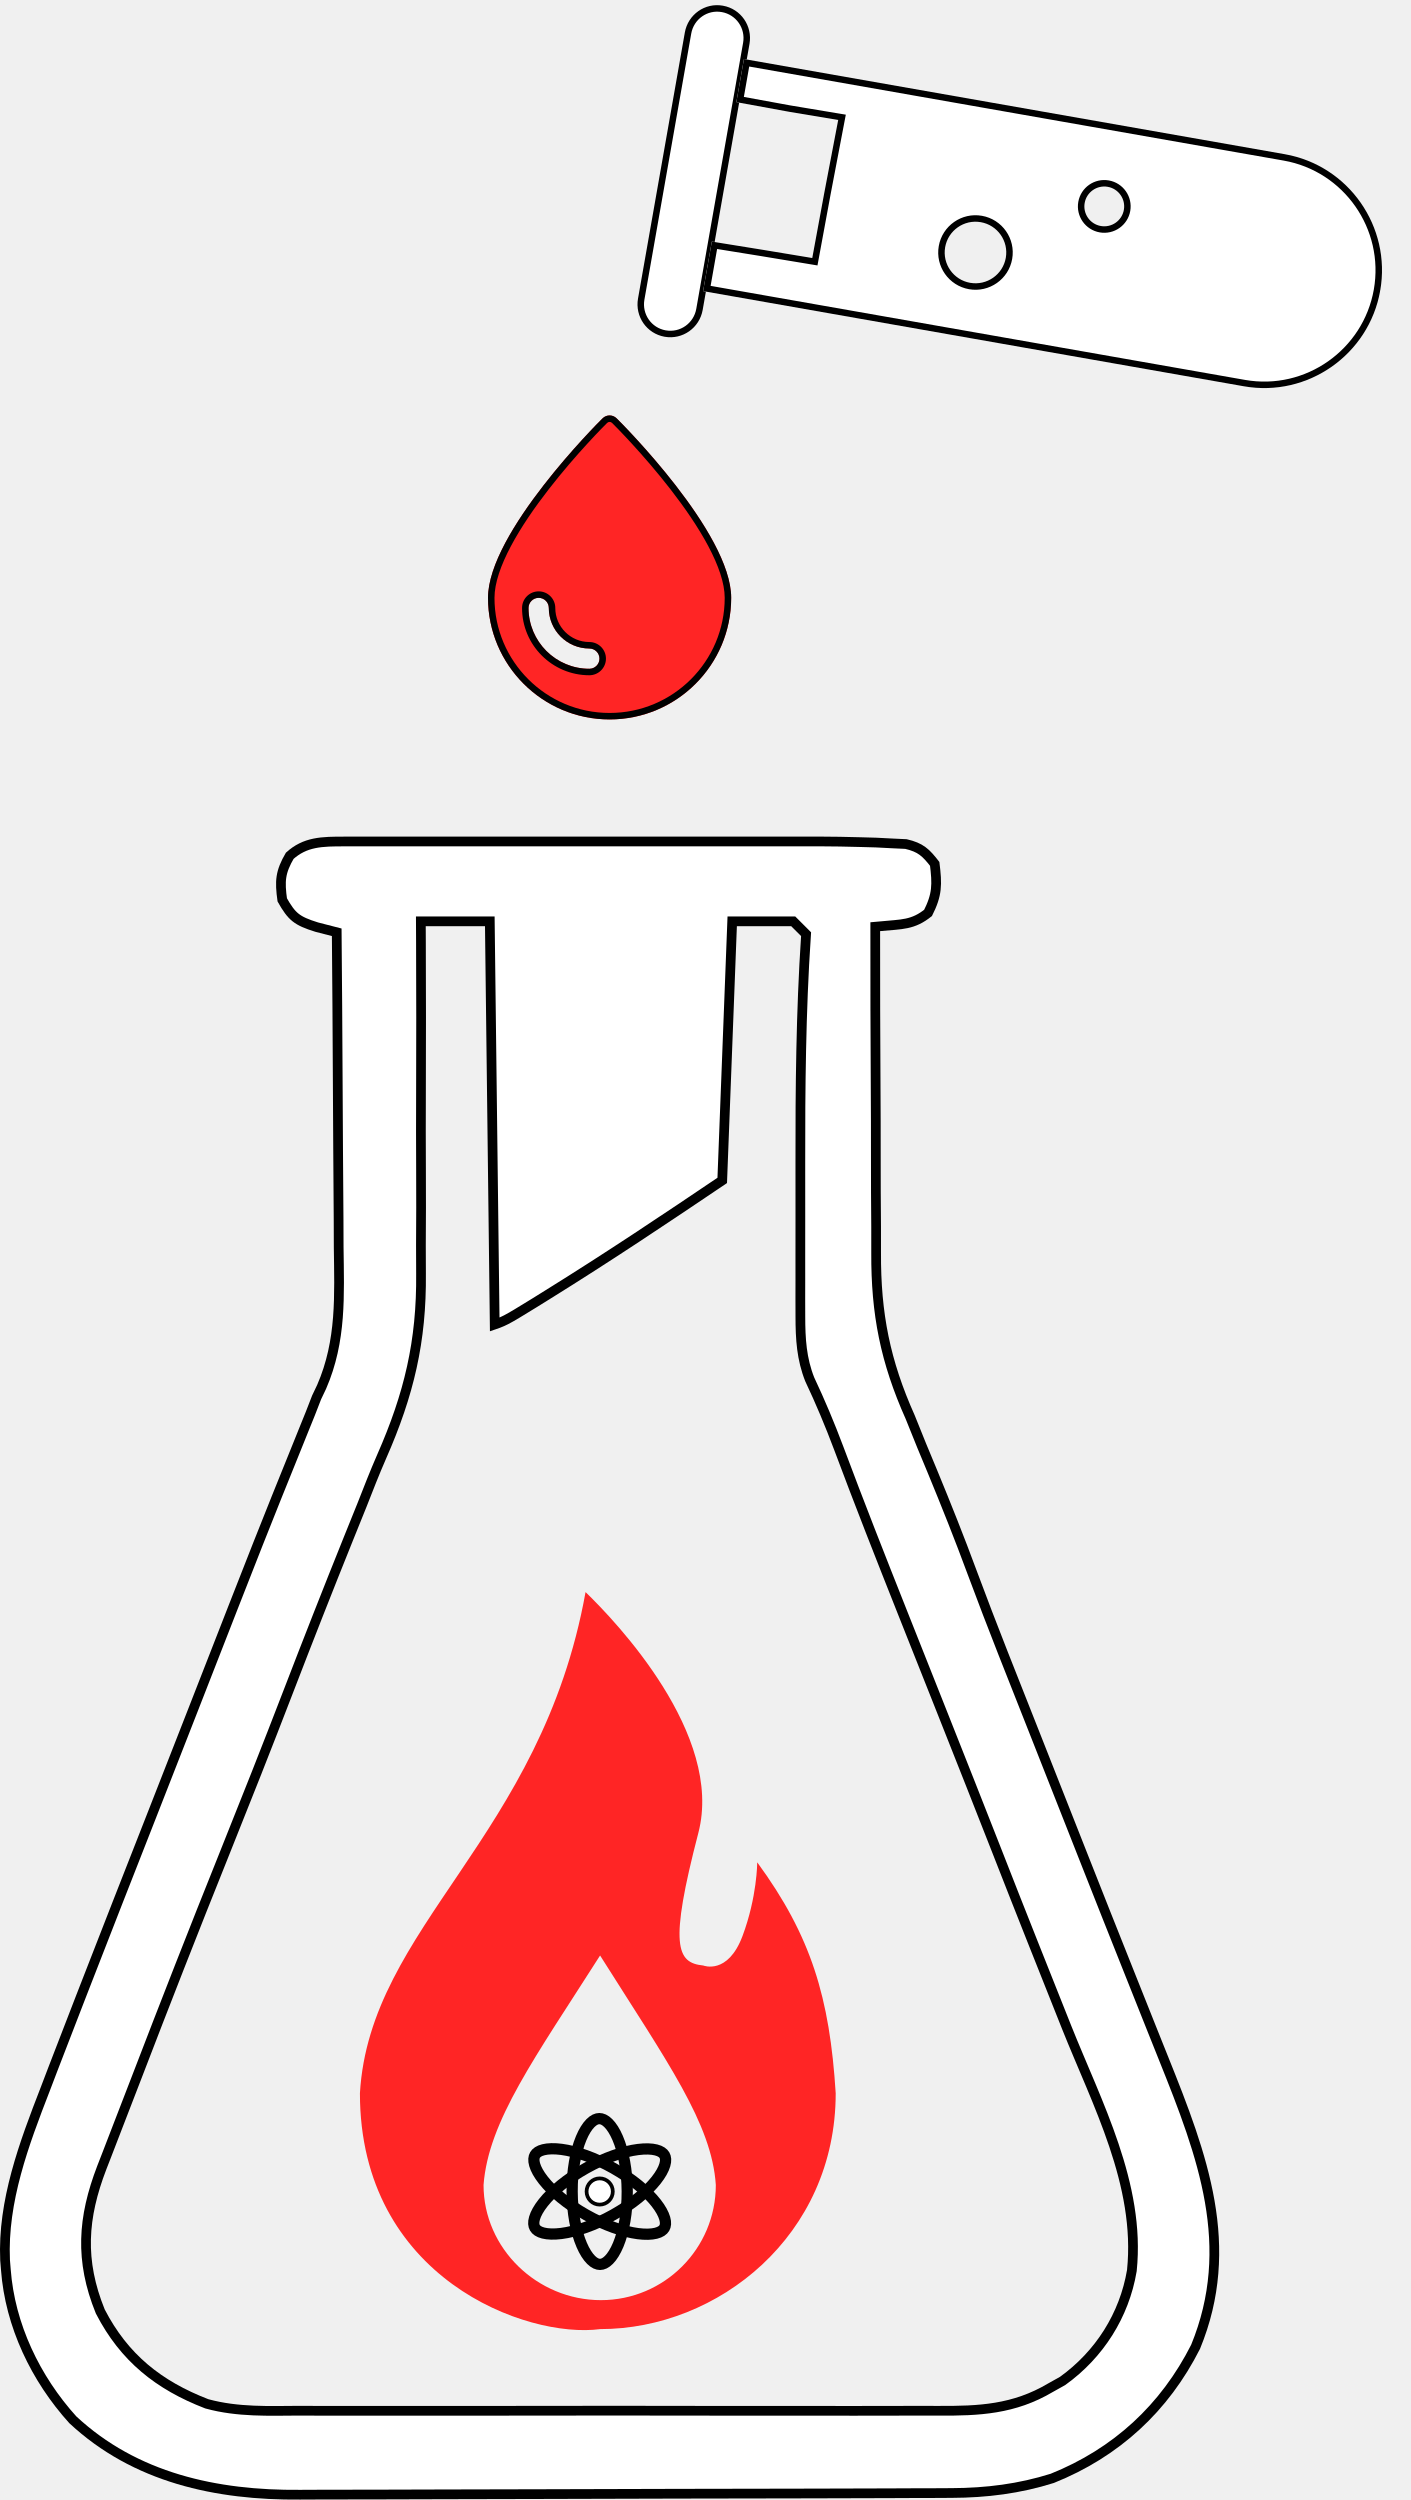
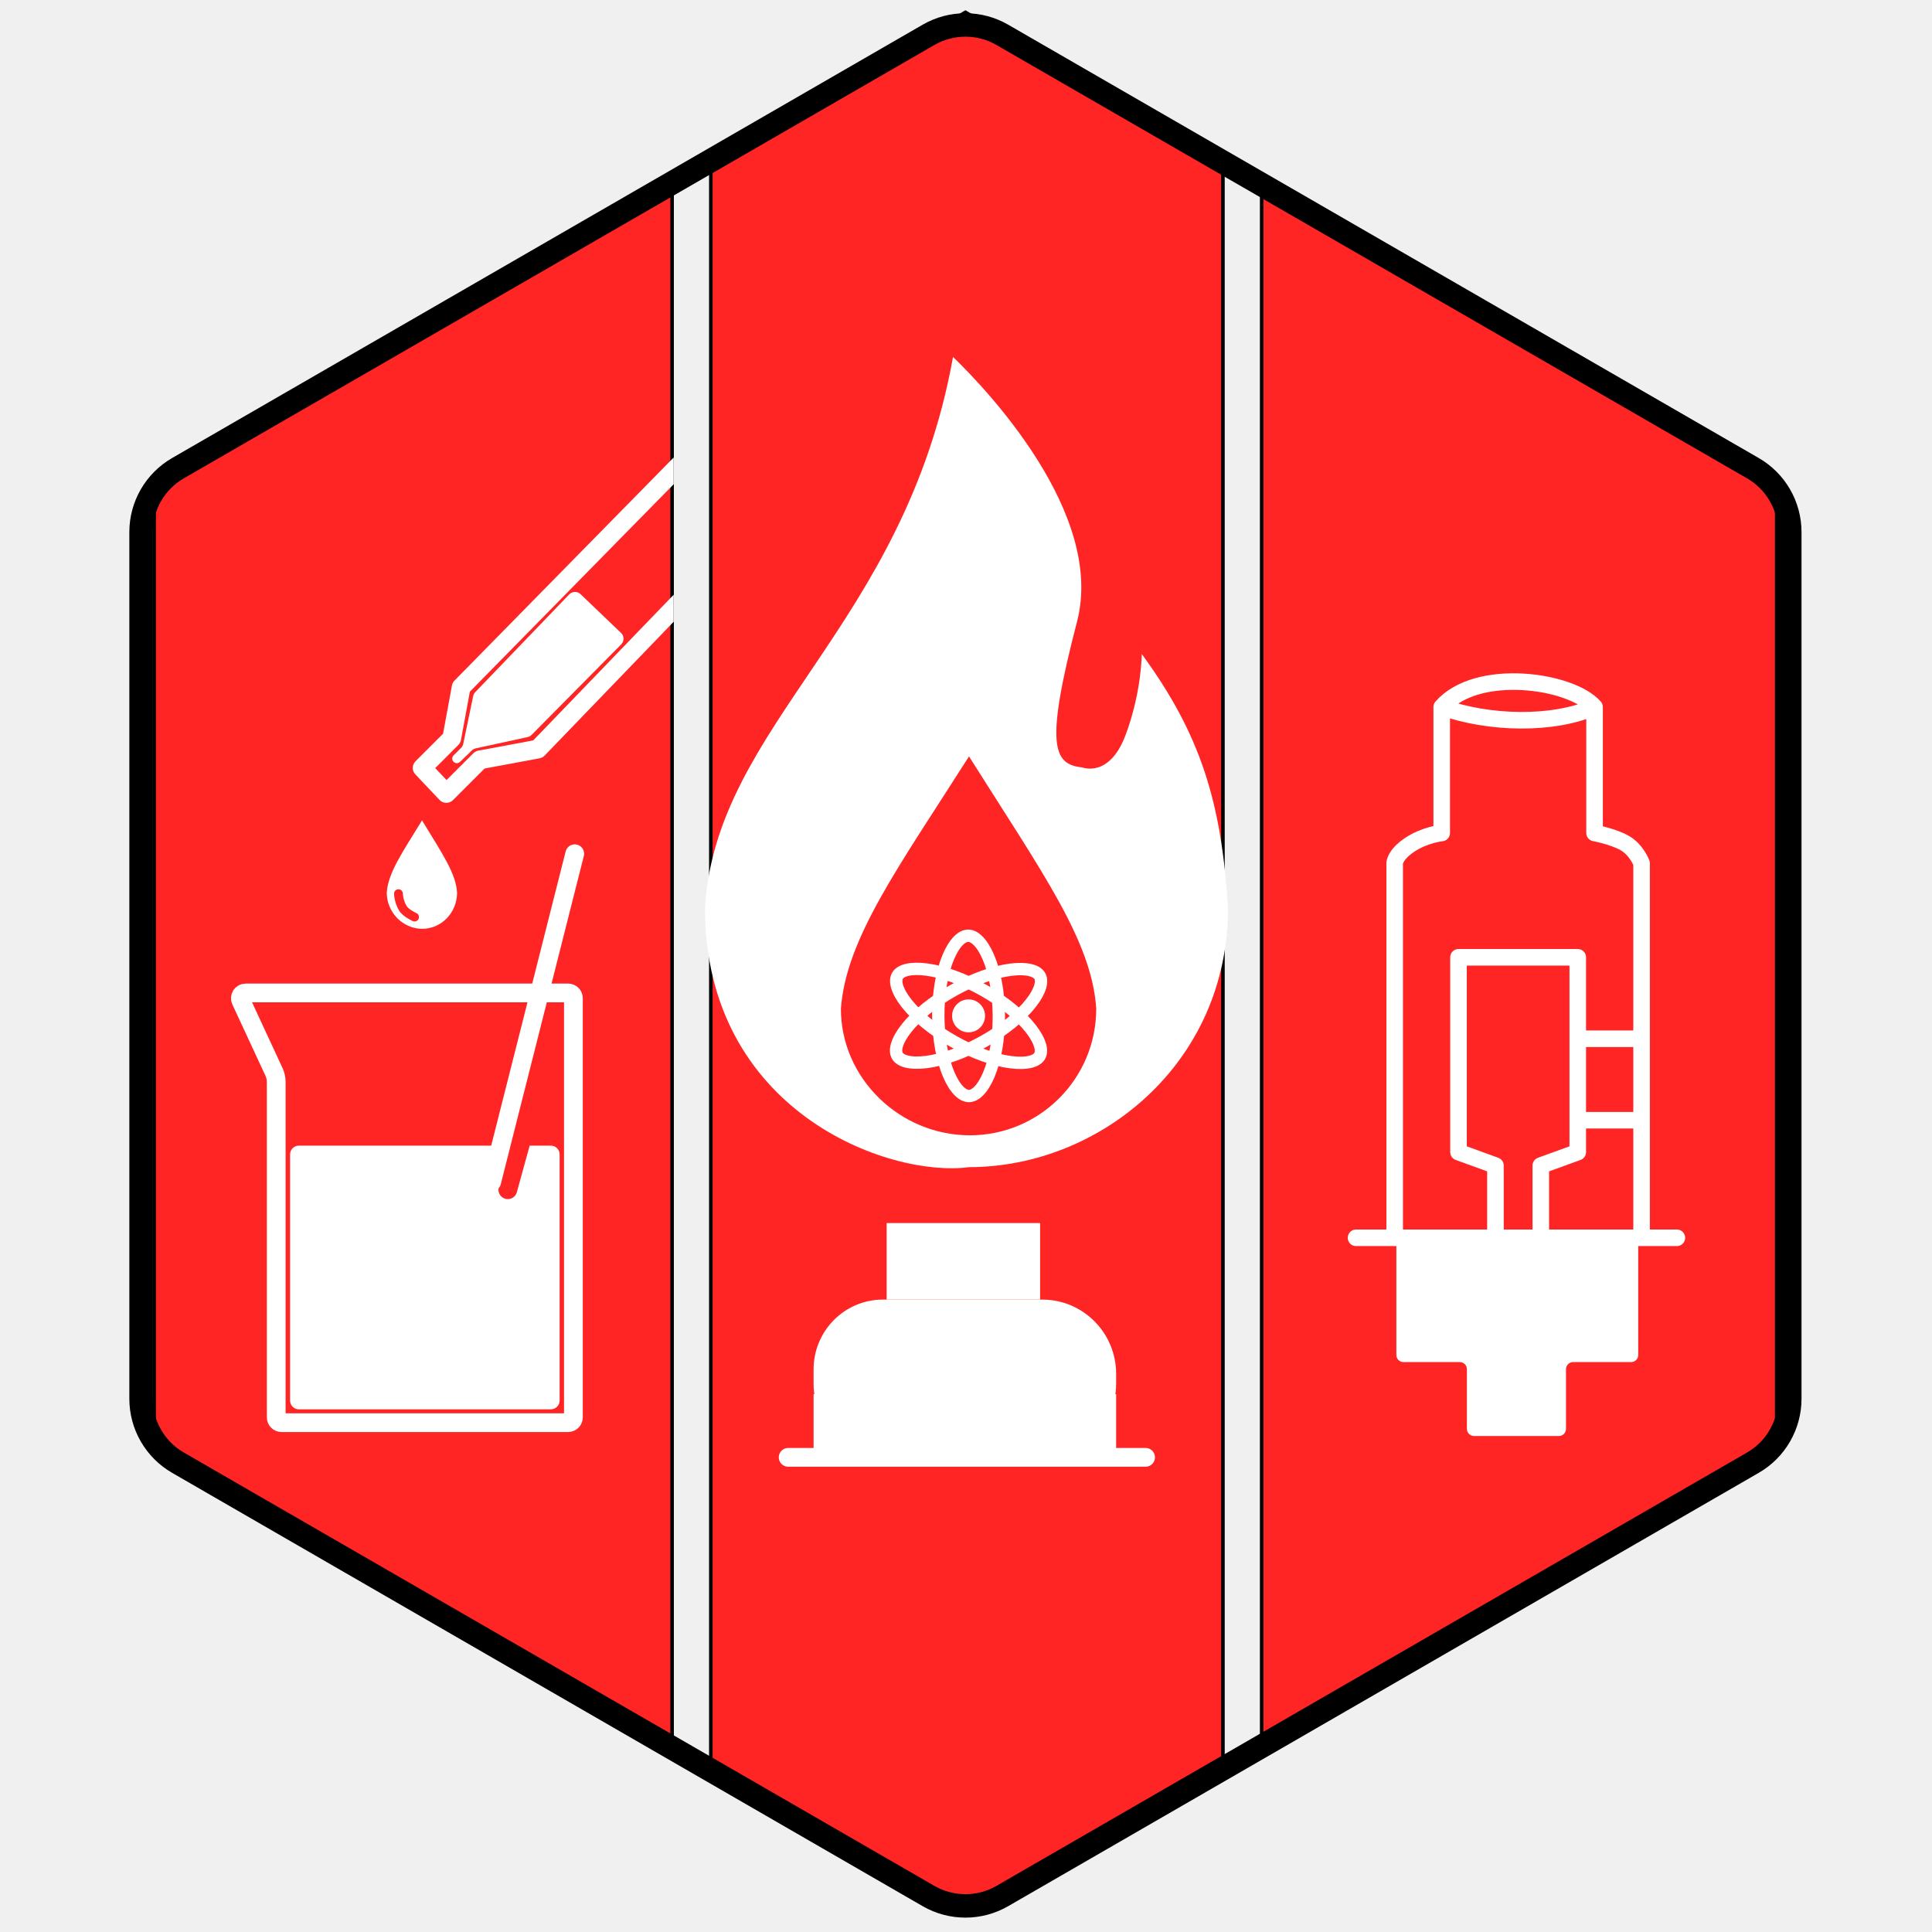
- <svg xmlns="http://www.w3.org/2000/svg" width="435" height="771" viewBox="0 0 435 771" fill="none">
-   <mask id="path-1-inside-1_373_163" fill="white">
-     <path d="M106.405 258.016C107.786 258.012 109.167 258.008 110.59 258.003C112.834 258.008 112.834 258.008 115.124 258.013C117.511 258.009 117.511 258.009 119.945 258.005C125.206 257.998 130.467 258.002 135.728 258.008C139.395 258.006 143.063 258.005 146.73 258.003C154.424 258.001 162.118 258.004 169.812 258.011C179.636 258.02 189.46 258.015 199.285 258.006C206.865 258 214.445 258.002 222.026 258.006C225.645 258.007 229.265 258.006 232.885 258.002C237.969 257.998 243.053 258.004 248.137 258.013C249.611 258.01 251.086 258.007 252.606 258.003C256.851 258.016 261.087 258.09 265.331 258.21C266.954 258.255 268.576 258.301 270.248 258.348C272.681 258.474 272.681 258.474 275.164 258.603C277.37 258.706 277.37 258.706 279.62 258.812C284.677 259.98 286.569 261.737 289.701 265.828C290.59 272.825 290.61 276.236 287.417 282.491C282.125 286.858 278.191 286.504 271.424 287.157C271.411 303.025 271.448 318.893 271.546 334.761C271.59 342.132 271.618 349.502 271.607 356.873C271.596 364.005 271.631 371.137 271.696 378.27C271.712 380.971 271.714 383.672 271.698 386.374C271.606 405.005 274.48 419.46 282.086 436.464C283.285 439.412 284.477 442.363 285.655 445.32C286.747 447.955 287.842 450.59 288.94 453.223C293.215 463.581 297.353 473.957 301.232 484.47C307.371 501.033 313.957 517.428 320.441 533.859C322.158 538.213 323.875 542.567 325.591 546.921C327.433 551.591 329.275 556.26 331.117 560.93C332.545 564.551 333.972 568.173 335.399 571.794C340.174 583.904 344.965 596.007 349.796 608.095C352.167 614.03 354.531 619.968 356.895 625.906C358.034 628.762 359.177 631.618 360.323 634.472C372.275 664.242 383.097 692.736 370.088 724.372C360.347 743.671 345.144 757.679 325.025 765.739C314.703 769.008 304.32 770.301 293.502 770.344C291.575 770.355 289.647 770.366 287.661 770.377C285.552 770.381 283.443 770.385 281.333 770.389C279.09 770.399 276.847 770.409 274.604 770.42C267.263 770.452 259.922 770.467 252.581 770.483C250.041 770.489 247.502 770.495 244.962 770.501C233.022 770.53 221.082 770.552 209.142 770.565C195.418 770.58 181.696 770.62 167.973 770.681C157.328 770.728 146.683 770.75 136.038 770.755C129.698 770.759 123.359 770.772 117.019 770.811C111.042 770.846 105.065 770.852 99.088 770.837C96.915 770.836 94.741 770.845 92.568 770.867C66.504 771.106 40.996 765.604 21.391 747.32C9.653 734.36 1.603 717.564 0.305 700.037C0.227 699.065 0.148 698.092 0.067 697.091C-0.748 678.577 5.991 660.653 12.585 643.666C13.382 641.581 14.177 639.497 14.971 637.412C17.671 630.345 20.409 623.293 23.152 616.242C23.656 614.946 24.159 613.65 24.678 612.315C31.466 594.847 38.299 577.398 45.153 559.957C49.375 549.209 53.582 538.455 57.78 527.698C79.516 472.016 79.516 472.016 90.625 444.525C91.288 442.88 91.951 441.236 92.633 439.541C93.193 438.16 93.752 436.779 94.328 435.356C94.967 433.711 95.605 432.065 96.263 430.37C96.778 429.287 97.293 428.204 97.823 427.088C103.851 413.2 103.13 399.487 102.95 384.646C102.939 381.869 102.93 379.092 102.924 376.315C102.901 369.059 102.841 361.803 102.774 354.547C102.711 347.122 102.684 339.697 102.653 332.271C102.588 317.741 102.484 303.211 102.355 288.681C100.673 288.247 98.99 287.813 97.256 287.365C90.794 285.354 88.863 283.889 85.601 278.016C84.692 271.654 84.906 268.535 88.171 262.971C93.576 258.003 99.287 258.02 106.405 258.016ZM131.295 285.634C131.303 287.261 131.311 288.889 131.319 290.566C131.387 306.049 131.389 321.531 131.331 337.014C131.302 344.971 131.296 352.926 131.342 360.883C131.386 368.589 131.368 376.293 131.312 383.999C131.301 386.91 131.31 389.823 131.342 392.734C131.555 413.841 127.576 430.508 119.071 449.826C116.928 454.729 114.991 459.702 113.041 464.685C111.639 468.166 110.235 471.645 108.829 475.124C102.548 490.725 96.399 506.371 90.361 522.068C83.831 539.041 77.148 555.946 70.37 572.821C61.211 595.629 52.257 618.509 43.451 641.455C41.522 646.472 39.583 651.485 37.64 656.497C36.523 659.393 35.406 662.289 34.29 665.186C33.792 666.467 33.293 667.748 32.78 669.068C26.978 684.206 26.101 696.945 32.291 712.225C39.451 726.102 49.8 734.325 64.233 739.907C73.459 742.437 82.957 742.017 92.449 741.961C94.8 741.969 97.151 741.98 99.502 741.993C105.847 742.021 112.19 742.01 118.535 741.991C125.196 741.975 131.857 741.99 138.518 741.999C149.699 742.01 160.88 741.996 172.062 741.967C184.964 741.934 197.865 741.944 210.767 741.978C221.874 742.006 232.981 742.009 244.087 741.994C250.708 741.984 257.329 741.983 263.95 742.003C270.175 742.021 276.399 742.008 282.624 741.973C284.9 741.965 287.176 741.967 289.452 741.981C301.857 742.048 312.304 741.558 323.21 735.078C324.426 734.399 325.641 733.719 326.893 733.019C337.863 725.123 345.311 713.429 347.58 700.037C350.228 674.102 337.011 649.43 327.589 625.859C326.415 622.907 325.241 619.955 324.068 617.003C321.762 611.199 319.454 605.395 317.143 599.592C313.421 590.237 309.743 580.865 306.075 571.488C300.624 557.569 295.125 543.669 289.612 529.775C288.914 528.014 288.215 526.254 287.496 524.44C283.974 515.562 280.45 506.686 276.923 497.811C270.221 480.931 263.566 464.039 257.214 447.024C254.525 439.869 251.608 432.903 248.342 425.99C245.698 419.346 245.339 413.041 245.333 405.942C245.328 404.12 245.324 402.297 245.319 400.419C245.323 397.472 245.323 397.472 245.328 394.466C245.327 392.398 245.325 390.329 245.324 388.261C245.321 383.916 245.325 379.571 245.332 375.225C245.34 369.75 245.335 364.275 245.326 358.8C245.294 335.391 245.505 312.048 247.053 288.681C245.545 287.172 245.545 287.172 244.007 285.634C238.478 285.634 232.949 285.634 227.253 285.634C227.16 288.034 227.068 290.433 226.973 292.906C226.051 316.89 225.129 340.874 224.206 364.858C206.189 377.025 188.136 389.106 169.659 400.566C167.644 401.82 167.644 401.82 165.588 403.099C156.251 408.845 156.251 408.845 151.096 410.564C150.593 369.337 150.091 328.11 149.573 285.634C143.541 285.634 137.509 285.634 131.295 285.634Z" />
-   </mask>
-   <path d="M106.405 258.016C107.786 258.012 109.167 258.008 110.59 258.003C112.834 258.008 112.834 258.008 115.124 258.013C117.511 258.009 117.511 258.009 119.945 258.005C125.206 257.998 130.467 258.002 135.728 258.008C139.395 258.006 143.063 258.005 146.73 258.003C154.424 258.001 162.118 258.004 169.812 258.011C179.636 258.02 189.46 258.015 199.285 258.006C206.865 258 214.445 258.002 222.026 258.006C225.645 258.007 229.265 258.006 232.885 258.002C237.969 257.998 243.053 258.004 248.137 258.013C249.611 258.01 251.086 258.007 252.606 258.003C256.851 258.016 261.087 258.09 265.331 258.21C266.954 258.255 268.576 258.301 270.248 258.348C272.681 258.474 272.681 258.474 275.164 258.603C277.37 258.706 277.37 258.706 279.62 258.812C284.677 259.98 286.569 261.737 289.701 265.828C290.59 272.825 290.61 276.236 287.417 282.491C282.125 286.858 278.191 286.504 271.424 287.157C271.411 303.025 271.448 318.893 271.546 334.761C271.59 342.132 271.618 349.502 271.607 356.873C271.596 364.005 271.631 371.137 271.696 378.27C271.712 380.971 271.714 383.672 271.698 386.374C271.606 405.005 274.48 419.46 282.086 436.464C283.285 439.412 284.477 442.363 285.655 445.32C286.747 447.955 287.842 450.59 288.94 453.223C293.215 463.581 297.353 473.957 301.232 484.47C307.371 501.033 313.957 517.428 320.441 533.859C322.158 538.213 323.875 542.567 325.591 546.921C327.433 551.591 329.275 556.26 331.117 560.93C332.545 564.551 333.972 568.173 335.399 571.794C340.174 583.904 344.965 596.007 349.796 608.095C352.167 614.03 354.531 619.968 356.895 625.906C358.034 628.762 359.177 631.618 360.323 634.472C372.275 664.242 383.097 692.736 370.088 724.372C360.347 743.671 345.144 757.679 325.025 765.739C314.703 769.008 304.32 770.301 293.502 770.344C291.575 770.355 289.647 770.366 287.661 770.377C285.552 770.381 283.443 770.385 281.333 770.389C279.09 770.399 276.847 770.409 274.604 770.42C267.263 770.452 259.922 770.467 252.581 770.483C250.041 770.489 247.502 770.495 244.962 770.501C233.022 770.53 221.082 770.552 209.142 770.565C195.418 770.58 181.696 770.62 167.973 770.681C157.328 770.728 146.683 770.75 136.038 770.755C129.698 770.759 123.359 770.772 117.019 770.811C111.042 770.846 105.065 770.852 99.088 770.837C96.915 770.836 94.741 770.845 92.568 770.867C66.504 771.106 40.996 765.604 21.391 747.32C9.653 734.36 1.603 717.564 0.305 700.037C0.227 699.065 0.148 698.092 0.067 697.091C-0.748 678.577 5.991 660.653 12.585 643.666C13.382 641.581 14.177 639.497 14.971 637.412C17.671 630.345 20.409 623.293 23.152 616.242C23.656 614.946 24.159 613.65 24.678 612.315C31.466 594.847 38.299 577.398 45.153 559.957C49.375 549.209 53.582 538.455 57.78 527.698C79.516 472.016 79.516 472.016 90.625 444.525C91.288 442.88 91.951 441.236 92.633 439.541C93.193 438.16 93.752 436.779 94.328 435.356C94.967 433.711 95.605 432.065 96.263 430.37C96.778 429.287 97.293 428.204 97.823 427.088C103.851 413.2 103.13 399.487 102.95 384.646C102.939 381.869 102.93 379.092 102.924 376.315C102.901 369.059 102.841 361.803 102.774 354.547C102.711 347.122 102.684 339.697 102.653 332.271C102.588 317.741 102.484 303.211 102.355 288.681C100.673 288.247 98.99 287.813 97.256 287.365C90.794 285.354 88.863 283.889 85.601 278.016C84.692 271.654 84.906 268.535 88.171 262.971C93.576 258.003 99.287 258.02 106.405 258.016ZM131.295 285.634C131.303 287.261 131.311 288.889 131.319 290.566C131.387 306.049 131.389 321.531 131.331 337.014C131.302 344.971 131.296 352.926 131.342 360.883C131.386 368.589 131.368 376.293 131.312 383.999C131.301 386.91 131.31 389.823 131.342 392.734C131.555 413.841 127.576 430.508 119.071 449.826C116.928 454.729 114.991 459.702 113.041 464.685C111.639 468.166 110.235 471.645 108.829 475.124C102.548 490.725 96.399 506.371 90.361 522.068C83.831 539.041 77.148 555.946 70.37 572.821C61.211 595.629 52.257 618.509 43.451 641.455C41.522 646.472 39.583 651.485 37.64 656.497C36.523 659.393 35.406 662.289 34.29 665.186C33.792 666.467 33.293 667.748 32.78 669.068C26.978 684.206 26.101 696.945 32.291 712.225C39.451 726.102 49.8 734.325 64.233 739.907C73.459 742.437 82.957 742.017 92.449 741.961C94.8 741.969 97.151 741.98 99.502 741.993C105.847 742.021 112.19 742.01 118.535 741.991C125.196 741.975 131.857 741.99 138.518 741.999C149.699 742.01 160.88 741.996 172.062 741.967C184.964 741.934 197.865 741.944 210.767 741.978C221.874 742.006 232.981 742.009 244.087 741.994C250.708 741.984 257.329 741.983 263.95 742.003C270.175 742.021 276.399 742.008 282.624 741.973C284.9 741.965 287.176 741.967 289.452 741.981C301.857 742.048 312.304 741.558 323.21 735.078C324.426 734.399 325.641 733.719 326.893 733.019C337.863 725.123 345.311 713.429 347.58 700.037C350.228 674.102 337.011 649.43 327.589 625.859C326.415 622.907 325.241 619.955 324.068 617.003C321.762 611.199 319.454 605.395 317.143 599.592C313.421 590.237 309.743 580.865 306.075 571.488C300.624 557.569 295.125 543.669 289.612 529.775C288.914 528.014 288.215 526.254 287.496 524.44C283.974 515.562 280.45 506.686 276.923 497.811C270.221 480.931 263.566 464.039 257.214 447.024C254.525 439.869 251.608 432.903 248.342 425.99C245.698 419.346 245.339 413.041 245.333 405.942C245.328 404.12 245.324 402.297 245.319 400.419C245.323 397.472 245.323 397.472 245.328 394.466C245.327 392.398 245.325 390.329 245.324 388.261C245.321 383.916 245.325 379.571 245.332 375.225C245.34 369.75 245.335 364.275 245.326 358.8C245.294 335.391 245.505 312.048 247.053 288.681C245.545 287.172 245.545 287.172 244.007 285.634C238.478 285.634 232.949 285.634 227.253 285.634C227.16 288.034 227.068 290.433 226.973 292.906C226.051 316.89 225.129 340.874 224.206 364.858C206.189 377.025 188.136 389.106 169.659 400.566C167.644 401.82 167.644 401.82 165.588 403.099C156.251 408.845 156.251 408.845 151.096 410.564C150.593 369.337 150.091 328.11 149.573 285.634C143.541 285.634 137.509 285.634 131.295 285.634Z" fill="white" stroke="black" stroke-width="6" mask="url(#path-1-inside-1_373_163)" />
-   <path d="M180.584 491.001C189.921 500.032 223.267 534.945 215.375 565.251C206.299 600.102 208.667 605.34 216.888 606.164C216.888 606.164 224.451 609.194 228.989 597.072C233.51 584.995 233.527 574.422 233.527 574.343C250.167 597.072 255.882 616.081 257.73 645.562C257.73 689.505 221.426 718.296 185.122 718.296C162.432 721.326 111 702.601 111 645.562C114.025 594.041 166.97 566.766 180.584 491.001ZM185.066 603.071C165.128 634.392 150.604 654.122 149.127 673.852C149.127 693.465 165.736 709.364 185.312 709.364C204.889 709.364 220.759 693.465 220.759 673.852C219.528 654.862 205.744 635.872 185.066 603.071Z" fill="#FF2525" />
-   <path d="M189.185 668.697C194.958 671.964 199.554 675.828 202.337 679.374C203.732 681.151 204.616 682.777 205.008 684.147C205.398 685.51 205.266 686.47 204.873 687.134C204.48 687.798 203.693 688.389 202.29 688.737C200.88 689.087 198.997 689.148 196.727 688.851C192.195 688.257 186.478 686.287 180.704 683.02C174.931 679.753 170.334 675.888 167.551 672.342C166.157 670.565 165.273 668.94 164.881 667.57C164.491 666.207 164.623 665.246 165.016 664.582C165.41 663.918 166.196 663.328 167.599 662.979C169.009 662.629 170.891 662.568 173.162 662.866C177.693 663.459 183.411 665.43 189.185 668.697Z" stroke="black" stroke-width="3.466" />
-   <path d="M193.437 675.819C193.47 682.331 192.382 688.15 190.662 692.279C189.801 694.348 188.814 695.911 187.805 696.932C186.801 697.946 185.874 698.336 185.057 698.34C184.24 698.343 183.309 697.963 182.296 696.958C181.276 695.947 180.274 694.393 179.392 692.334C177.63 688.221 176.482 682.412 176.449 675.9C176.417 669.388 177.506 663.569 179.226 659.44C180.087 657.371 181.073 655.807 182.083 654.786C183.086 653.772 184.013 653.383 184.83 653.379C185.647 653.375 186.579 653.755 187.592 654.76C188.612 655.771 189.614 657.325 190.496 659.385C192.258 663.498 193.405 669.307 193.437 675.819Z" stroke="black" stroke-width="3.466" />
-   <path d="M189.155 683.033C183.369 686.278 177.643 688.228 173.109 688.804C170.837 689.093 168.955 689.025 167.546 688.669C166.144 688.316 165.36 687.723 164.97 687.057C164.58 686.392 164.451 685.431 164.847 684.069C165.244 682.701 166.135 681.079 167.536 679.308C170.333 675.772 174.945 671.924 180.731 668.679C186.517 665.433 192.243 663.484 196.776 662.908C199.047 662.619 200.929 662.687 202.338 663.042C203.74 663.395 204.524 663.989 204.914 664.654C205.305 665.319 205.433 666.28 205.038 667.642C204.64 669.01 203.751 670.633 202.349 672.404C199.552 675.939 194.941 679.788 189.155 683.033Z" stroke="black" stroke-width="3.466" />
-   <circle cx="184.944" cy="675.859" r="4.044" fill="white" stroke="black" stroke-width="1.155" />
-   <g clip-path="url(#clip0_373_163)">
-     <path d="M197.749 92.247L212.188 10.199C213.069 5.194 217.775 1.848 222.762 2.739L222.765 2.74C227.753 3.618 231.039 8.359 230.159 13.362L215.72 95.41C214.841 100.408 210.137 103.749 205.144 102.87C200.155 101.992 196.868 97.255 197.749 92.247Z" fill="white" stroke="black" stroke-width="2" />
-     <mask id="path-8-inside-2_373_163" fill="white">
-       <path d="M234.999 77L250.499 79.569L254.209 59.462L258.499 37L243.499 34.5L227.093 31.5L229.433 18.202L396.228 47.554C415.93 51.022 429.125 69.935 425.659 89.633C422.192 109.33 403.334 122.602 383.631 119.135L216.837 89.783L219.526 74.501L234.999 77ZM334.516 62.594C333.929 65.93 336.158 69.111 339.494 69.698C342.831 70.285 346.011 68.057 346.598 64.72C347.186 61.384 344.957 58.203 341.621 57.616C338.284 57.029 335.104 59.258 334.516 62.594ZM291.488 76.227C290.58 81.39 294.029 86.312 299.192 87.221C304.355 88.129 309.277 84.68 310.186 79.517C311.094 74.354 307.646 69.432 302.483 68.523C297.32 67.614 292.397 71.064 291.488 76.227Z" />
-     </mask>
-     <path d="M234.999 77L250.499 79.569L254.209 59.462L258.499 37L243.499 34.5L227.093 31.5L229.433 18.202L396.228 47.554C415.93 51.022 429.125 69.935 425.659 89.633C422.192 109.33 403.334 122.602 383.631 119.135L216.837 89.783L219.526 74.501L234.999 77ZM334.516 62.594C333.929 65.93 336.158 69.111 339.494 69.698C342.831 70.285 346.011 68.057 346.598 64.72C347.186 61.384 344.957 58.203 341.621 57.616C338.284 57.029 335.104 59.258 334.516 62.594ZM291.488 76.227C290.58 81.39 294.029 86.312 299.192 87.221C304.355 88.129 309.277 84.68 310.186 79.517C311.094 74.354 307.646 69.432 302.483 68.523C297.32 67.614 292.397 71.064 291.488 76.227Z" fill="white" />
-     <path d="M234.999 77L235.326 75.027L235.318 75.026L234.999 77ZM250.499 79.569L250.172 81.542L252.11 81.863L252.466 79.932L250.499 79.569ZM254.209 59.462L252.245 59.086L252.243 59.099L254.209 59.462ZM258.499 37L260.464 37.375L260.848 35.364L258.828 35.027L258.499 37ZM243.499 34.5L243.14 36.468L243.155 36.47L243.171 36.473L243.499 34.5ZM227.093 31.5L225.124 31.153L224.779 33.11L226.734 33.467L227.093 31.5ZM229.433 18.202L229.78 16.233L227.81 15.886L227.464 17.856L229.433 18.202ZM396.228 47.554L396.575 45.584L396.575 45.584L396.228 47.554ZM425.659 89.633L427.629 89.979L427.629 89.979L425.659 89.633ZM383.631 119.135L383.285 121.105L383.285 121.105L383.631 119.135ZM216.837 89.783L214.867 89.437L214.521 91.406L216.49 91.753L216.837 89.783ZM219.526 74.501L219.845 72.526L217.898 72.212L217.557 74.154L219.526 74.501ZM334.516 62.594L332.547 62.248V62.248L334.516 62.594ZM339.494 69.698L339.148 71.668L339.148 71.668L339.494 69.698ZM346.598 64.72L348.568 65.067V65.067L346.598 64.72ZM341.621 57.616L341.967 55.647L341.967 55.647L341.621 57.616ZM291.488 76.227L289.518 75.88L289.518 75.88L291.488 76.227ZM299.192 87.221L298.846 89.191L298.846 89.191L299.192 87.221ZM310.186 79.517L312.156 79.864L312.156 79.864L310.186 79.517ZM302.483 68.523L302.829 66.553L302.829 66.553L302.483 68.523ZM234.999 77L234.672 78.973L250.172 81.542L250.499 79.569L250.826 77.596L235.326 75.027L234.999 77ZM250.499 79.569L252.466 79.932L256.176 59.825L254.209 59.462L252.243 59.099L248.533 79.206L250.499 79.569ZM254.209 59.462L256.174 59.837L260.464 37.375L258.499 37L256.535 36.625L252.245 59.086L254.209 59.462ZM258.499 37L258.828 35.027L243.828 32.527L243.499 34.5L243.171 36.473L258.17 38.973L258.499 37ZM243.499 34.5L243.859 32.533L227.453 29.533L227.093 31.5L226.734 33.467L243.14 36.468L243.499 34.5ZM227.093 31.5L229.063 31.847L231.403 18.549L229.433 18.202L227.464 17.856L225.124 31.153L227.093 31.5ZM229.433 18.202L229.087 20.172L395.881 49.524L396.228 47.554L396.575 45.584L229.78 16.233L229.433 18.202ZM396.228 47.554L395.881 49.524C414.491 52.799 426.965 70.672 423.689 89.286L425.659 89.633L427.629 89.979C431.285 69.198 417.369 49.244 396.575 45.584L396.228 47.554ZM425.659 89.633L423.689 89.286C420.413 107.9 402.588 120.44 383.978 117.165L383.631 119.135L383.285 121.105C404.08 124.764 423.972 110.76 427.629 89.979L425.659 89.633ZM383.631 119.135L383.978 117.165L217.184 87.814L216.837 89.783L216.49 91.753L383.285 121.105L383.631 119.135ZM216.837 89.783L218.807 90.13L221.496 74.847L219.526 74.501L217.557 74.154L214.867 89.437L216.837 89.783ZM219.526 74.501L219.207 76.475L234.68 78.975L234.999 77L235.318 75.026L219.845 72.526L219.526 74.501ZM334.516 62.594L332.547 62.248C331.768 66.672 334.724 70.889 339.148 71.668L339.494 69.698L339.841 67.728C337.593 67.333 336.091 65.189 336.486 62.941L334.516 62.594ZM339.494 69.698L339.148 71.668C343.572 72.447 347.79 69.491 348.568 65.067L346.598 64.72L344.629 64.374C344.233 66.622 342.089 68.124 339.841 67.728L339.494 69.698ZM346.598 64.72L348.568 65.067C349.347 60.643 346.391 56.425 341.967 55.647L341.621 57.616L341.274 59.586C343.522 59.982 345.024 62.125 344.629 64.374L346.598 64.72ZM341.621 57.616L341.967 55.647C337.543 54.868 333.325 57.824 332.547 62.248L334.516 62.594L336.486 62.941C336.882 60.693 339.025 59.19 341.274 59.586L341.621 57.616ZM291.488 76.227L289.518 75.88C288.418 82.132 292.595 88.091 298.846 89.191L299.192 87.221L299.539 85.251C295.464 84.534 292.741 80.649 293.458 76.573L291.488 76.227ZM299.192 87.221L298.846 89.191C305.097 90.29 311.055 86.115 312.156 79.864L310.186 79.517L308.216 79.171C307.499 83.246 303.614 85.968 299.539 85.251L299.192 87.221ZM310.186 79.517L312.156 79.864C313.255 73.613 309.08 67.653 302.829 66.553L302.483 68.523L302.136 70.493C306.211 71.21 308.933 75.095 308.216 79.171L310.186 79.517ZM302.483 68.523L302.829 66.553C296.578 65.453 290.618 69.629 289.518 75.88L291.488 76.227L293.458 76.574C294.175 72.498 298.061 69.775 302.136 70.493L302.483 68.523Z" fill="black" mask="url(#path-8-inside-2_373_163)" />
-   </g>
-   <mask id="path-10-inside-3_373_163" fill="white">
-     <path d="M185.812 129.031C187.031 127.812 188.969 127.813 190.188 129.031C191.656 130.469 225.5 164.312 225.5 184.375C225.5 205.062 208.687 221.875 188 221.875C167.313 221.875 150.5 205.062 150.5 184.375C150.5 164.313 184.344 130.469 185.812 129.031ZM166.125 184.375C164.399 184.375 163 185.773 163 187.5C163 197.839 171.411 206.25 181.75 206.25C183.476 206.25 184.875 204.852 184.875 203.125C184.875 201.398 183.476 200 181.75 200C174.857 200 169.25 194.394 169.25 187.5C169.25 185.773 167.851 184.375 166.125 184.375Z" />
-   </mask>
-   <path d="M185.812 129.031C187.031 127.812 188.969 127.813 190.188 129.031C191.656 130.469 225.5 164.312 225.5 184.375C225.5 205.062 208.687 221.875 188 221.875C167.313 221.875 150.5 205.062 150.5 184.375C150.5 164.313 184.344 130.469 185.812 129.031ZM166.125 184.375C164.399 184.375 163 185.773 163 187.5C163 197.839 171.411 206.25 181.75 206.25C183.476 206.25 184.875 204.852 184.875 203.125C184.875 201.398 183.476 200 181.75 200C174.857 200 169.25 194.394 169.25 187.5C169.25 185.773 167.851 184.375 166.125 184.375Z" fill="#FF2525" />
-   <path d="M185.812 129.031L187.211 130.461L187.219 130.453L187.227 130.445L185.812 129.031ZM190.188 129.031L188.773 130.445L188.781 130.453L188.789 130.461L190.188 129.031ZM225.5 184.375H227.5V184.375H225.5ZM150.5 184.375H148.5V184.375H150.5ZM185.812 129.031L187.227 130.445C187.664 130.008 188.336 130.008 188.773 130.445L190.188 129.031L191.602 127.617C189.602 125.617 186.398 125.617 184.398 127.617L185.812 129.031ZM190.188 129.031L188.789 130.461C189.487 131.144 198.246 139.894 206.814 150.944C211.099 156.47 215.301 162.526 218.423 168.404C221.569 174.328 223.5 179.854 223.5 184.375H225.5H227.5C227.5 178.865 225.2 172.637 221.955 166.528C218.686 160.372 214.335 154.116 209.975 148.493C201.254 137.247 192.357 128.356 191.586 127.602L190.188 129.031ZM225.5 184.375H223.5C223.5 203.958 207.583 219.875 188 219.875V221.875V223.875C209.792 223.875 227.5 206.167 227.5 184.375H225.5ZM188 221.875V219.875C168.417 219.875 152.5 203.958 152.5 184.375H150.5H148.5C148.5 206.167 166.208 223.875 188 223.875V221.875ZM150.5 184.375H152.5C152.5 179.854 154.431 174.328 157.577 168.404C160.699 162.526 164.901 156.47 169.186 150.944C177.754 139.894 186.513 131.144 187.211 130.461L185.812 129.031L184.414 127.602C183.643 128.356 174.746 137.247 166.025 148.493C161.665 154.116 157.314 160.372 154.045 166.528C150.8 172.637 148.5 178.865 148.5 184.375H150.5ZM166.125 184.375V182.375C163.295 182.375 161 184.668 161 187.5H163H165C165 186.878 165.503 186.375 166.125 186.375V184.375ZM163 187.5H161C161 198.944 170.306 208.25 181.75 208.25V206.25V204.25C172.515 204.25 165 196.735 165 187.5H163ZM181.75 206.25V208.25C184.58 208.25 186.875 205.957 186.875 203.125H184.875H182.875C182.875 203.747 182.372 204.25 181.75 204.25V206.25ZM184.875 203.125H186.875C186.875 200.293 184.58 198 181.75 198V200V202C182.372 202 182.875 202.503 182.875 203.125H184.875ZM181.75 200V198C175.962 198 171.25 193.289 171.25 187.5H169.25H167.25C167.25 195.499 173.753 202 181.75 202V200ZM169.25 187.5H171.25C171.25 184.668 168.955 182.375 166.125 182.375V184.375V186.375C166.747 186.375 167.25 186.878 167.25 187.5H169.25Z" fill="black" mask="url(#path-10-inside-3_373_163)" />
-   <defs>
-     <clipPath id="clip0_373_163">
-       <rect width="103.669" height="225.198" fill="white" transform="translate(195 102.101) rotate(-80.0195)" />
-     </clipPath>
-   </defs>
+ <svg xmlns="http://www.w3.org/2000/svg" width="542" height="542" viewBox="0 0 542 542" fill="none">
+   <path d="M188.552 488.218L43.24 406.173V135.091L188.551 50.599L188.552 488.218Z" fill="#FF2525" stroke="black" />
+   <path d="M343.083 44.678V496.998L270.431 536.999L199.416 497.002V44.676L270.839 3.454L343.083 44.678Z" fill="#FF2525" stroke="black" />
+   <path d="M498.437 137.968V406.994L353.947 487.811V53.888L498.437 137.968Z" fill="#FF2525" stroke="black" />
+   <path d="M260.484 9.775C266.893 6.076 274.788 6.076 281.196 9.775L491.751 131.339C498.159 135.039 502.106 141.877 502.106 149.276V392.404C502.106 399.804 498.159 406.641 491.751 410.341L281.196 531.905C274.788 535.605 266.893 535.605 260.484 531.905L49.93 410.341C43.522 406.641 39.573 399.804 39.573 392.404V149.276C39.573 141.877 43.521 135.039 49.93 131.339L260.484 9.775Z" stroke="black" stroke-width="6.576" />
+   <path d="M221.109 408.837H321.38" stroke="white" stroke-width="5.258" stroke-linecap="round" stroke-linejoin="round" />
+   <path d="M228.244 384.163C228.244 373.351 236.948 364.587 247.686 364.587H292.422C303.852 364.587 313.118 373.917 313.118 385.426V388.163C313.118 399.788 303.758 409.212 292.213 409.212H249.149C237.604 409.212 228.244 399.788 228.244 388.163V384.163Z" fill="white" />
+   <path d="M228.244 391.11H313.118V409.212H228.244V391.11Z" fill="white" />
+   <path d="M248.731 343.116H291.795V364.587H248.731V343.116Z" fill="white" />
+   <path d="M267.361 100.133C276.698 109.163 310.045 144.077 302.152 174.383C293.077 209.234 295.445 214.472 303.665 215.296C303.665 215.296 311.229 218.326 315.767 206.204C320.288 194.127 320.305 183.553 320.305 183.475C336.944 206.204 342.659 225.213 344.508 254.693C344.508 298.637 308.204 327.428 271.899 327.428C249.209 330.458 197.777 311.733 197.777 254.693C200.803 203.173 253.747 175.898 267.361 100.133ZM271.844 212.203C251.905 243.524 237.381 263.254 235.904 282.983C235.905 302.597 252.513 318.496 272.09 318.496C291.666 318.496 307.536 302.597 307.536 282.983C306.305 263.994 292.521 245.003 271.844 212.203Z" fill="white" />
+   <path d="M275.962 277.829C281.735 281.095 286.331 284.96 289.115 288.506C290.509 290.283 291.393 291.909 291.785 293.279C292.175 294.641 292.043 295.602 291.65 296.266C291.257 296.93 290.471 297.521 289.067 297.869C287.657 298.219 285.774 298.28 283.504 297.982C278.972 297.389 273.255 295.418 267.482 292.152C261.708 288.885 257.112 285.02 254.328 281.474C252.934 279.697 252.05 278.071 251.658 276.702C251.268 275.339 251.401 274.377 251.794 273.713C252.187 273.05 252.973 272.459 254.376 272.111C255.787 271.761 257.669 271.7 259.939 271.997C264.471 272.591 270.189 274.562 275.962 277.829Z" stroke="white" stroke-width="3.466" />
+   <path d="M280.215 284.95C280.248 291.462 279.159 297.282 277.439 301.411C276.578 303.479 275.592 305.042 274.582 306.064C273.579 307.078 272.651 307.468 271.834 307.472C271.017 307.475 270.086 307.095 269.073 306.09C268.053 305.079 267.051 303.525 266.169 301.466C264.408 297.353 263.26 291.544 263.227 285.032C263.194 278.52 264.283 272.701 266.003 268.571C266.865 266.503 267.851 264.939 268.861 263.918C269.864 262.904 270.791 262.515 271.607 262.511C272.424 262.507 273.356 262.887 274.369 263.891C275.39 264.903 276.391 266.457 277.274 268.517C279.035 272.63 280.182 278.439 280.215 284.95Z" stroke="white" stroke-width="3.466" />
+   <path d="M275.932 292.165C270.146 295.41 264.42 297.359 259.886 297.936C257.615 298.224 255.733 298.157 254.324 297.801C252.922 297.448 252.138 296.854 251.747 296.189C251.357 295.524 251.229 294.563 251.624 293.201C252.021 291.833 252.912 290.211 254.313 288.439C257.111 284.904 261.722 281.056 267.508 277.811C273.294 274.565 279.02 272.616 283.554 272.04C285.825 271.751 287.706 271.818 289.115 272.174C290.517 272.527 291.301 273.121 291.692 273.786C292.082 274.451 292.21 275.412 291.815 276.774C291.418 278.142 290.528 279.765 289.127 281.536C286.33 285.071 281.718 288.919 275.932 292.165Z" stroke="white" stroke-width="3.466" />
+   <circle cx="271.721" cy="284.991" r="4.621" fill="white" />
+   <path d="M413.515 402.851C412.415 402.851 411.523 401.959 411.523 400.859V384.11C411.523 383.009 410.631 382.118 409.531 382.118H393.724C392.624 382.118 391.732 381.226 391.732 380.126V349.241C391.732 348.14 392.624 347.248 393.724 347.248H457.594C458.694 347.248 459.586 348.14 459.586 349.241V380.126C459.586 381.226 458.694 382.118 457.594 382.118H441.316C440.216 382.118 439.324 383.009 439.324 384.11V400.859C439.324 401.959 438.432 402.851 437.332 402.851H413.515Z" fill="white" />
+   <path d="M380.422 347.248H391.26M470.422 347.248H460.527M460.527 347.248H432.254M460.527 347.248V314.264M447.333 198.348V233.688C447.333 233.688 452.516 234.63 455.815 236.515C459.113 238.4 460.527 242.17 460.527 242.17V291.41M447.333 198.348C440.736 190.808 414.349 187.039 404.453 198.348M447.333 198.348C435.553 203.531 417.647 203.06 404.453 198.348M404.453 198.348V233.688C404.453 233.688 399.741 234.159 395.5 236.986C391.26 239.813 391.26 242.17 391.26 242.17V347.248M391.26 347.248H419.532M419.532 347.248V326.986L409.165 323.217V268.557H442.621V291.41M419.532 347.248H432.254M432.254 347.248V326.986L442.621 323.217V314.264M442.621 314.264H460.527M442.621 314.264V291.41M460.527 314.264V291.41M442.621 291.41H460.527" stroke="white" stroke-width="4.648" stroke-linecap="round" stroke-linejoin="round" />
+   <path d="M68.907 278.56H159.381C160.199 278.56 160.861 279.223 160.861 280.041V397.629C160.861 398.447 160.199 399.109 159.381 399.109H78.972C78.154 399.109 77.49 398.447 77.49 397.629V303.54C77.49 302.56 77.277 301.592 76.864 300.703L67.564 280.664C67.108 279.682 67.825 278.56 68.907 278.56Z" stroke="white" stroke-width="5.258" />
+   <path d="M118.397 230.154C124.092 239.539 127.889 244.973 128.228 250.406C128.227 256.018 123.857 260.567 118.466 260.567C113.074 260.567 108.5 256.018 108.5 250.406C108.907 244.761 112.906 239.116 118.397 230.154ZM111.787 249.47C111.106 249.47 110.554 250.022 110.554 250.703V250.71C110.554 250.713 110.555 250.717 110.555 250.721C110.555 250.729 110.554 250.739 110.555 250.751C110.555 250.775 110.556 250.806 110.558 250.845C110.561 250.922 110.567 251.029 110.578 251.161C110.601 251.425 110.645 251.793 110.732 252.229C110.906 253.098 111.255 254.268 111.963 255.447C112.539 256.407 113.585 257.153 114.325 257.61C114.721 257.855 115.086 258.051 115.353 258.187C115.486 258.254 115.596 258.308 115.675 258.345C115.714 258.363 115.746 258.377 115.769 258.388C115.78 258.393 115.789 258.397 115.796 258.4C115.799 258.402 115.802 258.403 115.804 258.404C115.805 258.405 115.806 258.405 115.807 258.405L115.809 258.406L115.927 258.451C116.521 258.645 117.177 258.362 117.436 257.778C117.711 257.156 117.43 256.427 116.808 256.151H116.806L116.792 256.145C116.778 256.138 116.756 256.128 116.727 256.114C116.667 256.086 116.578 256.043 116.468 255.987C116.247 255.875 115.945 255.713 115.622 255.514C114.925 255.082 114.327 254.595 114.077 254.179C113.552 253.304 113.285 252.419 113.15 251.746C113.084 251.412 113.051 251.137 113.035 250.951C113.027 250.859 113.023 250.789 113.021 250.746C113.021 250.725 113.021 250.711 113.021 250.703C113.021 250.022 112.468 249.47 111.787 249.47Z" fill="white" />
+   <path d="M159.69 166.755C160.551 165.859 161.974 165.83 162.871 166.688L174.228 177.555C175.138 178.426 175.158 179.873 174.272 180.768L149.136 206.164C148.829 206.474 148.439 206.688 148.014 206.781L133.457 209.947C133.048 210.036 132.671 210.237 132.37 210.529L129.058 213.731L128.903 213.844C127.735 214.694 126.276 213.254 127.11 212.075C127.152 212.016 127.199 211.961 127.25 211.909L129.344 209.815C129.654 209.505 129.867 209.111 129.956 208.681L132.75 195.268C132.836 194.853 133.038 194.471 133.332 194.165L159.69 166.755Z" fill="white" />
+   <path d="M137.953 331.512L161.237 239.503" stroke="white" stroke-width="5.258" stroke-linecap="round" stroke-linejoin="round" />
+   <path d="M154.53 321.393C155.892 321.393 156.996 322.497 156.996 323.858V392.904C156.996 394.266 155.892 395.37 154.53 395.37H83.841C82.479 395.37 81.375 394.266 81.375 392.904V323.858C81.375 322.497 82.479 321.393 83.841 321.393H143.137L139.926 333.068C139.541 334.468 140.364 335.915 141.764 336.3C143.164 336.685 144.611 335.862 144.996 334.462L148.59 321.393H154.53Z" fill="white" />
+   <path d="M189 135.84L131.814 194.042L129.317 207.6C129.22 208.123 128.967 208.606 128.59 208.982L122.093 215.479L125.272 218.835L132.802 211.306L132.948 211.171C133.298 210.87 133.723 210.665 134.18 210.58L149.588 207.713L189 166.839V174.413L152.79 211.969C152.41 212.363 151.916 212.628 151.378 212.729L135.943 215.6L127.081 224.463C126.579 224.964 125.895 225.242 125.186 225.232C124.477 225.223 123.801 224.927 123.313 224.412L116.517 217.238C115.538 216.204 115.56 214.578 116.567 213.571L124.295 205.843L126.79 192.299C126.885 191.783 127.132 191.307 127.5 190.933L189 128.337V135.84Z" fill="white" />
</svg>
